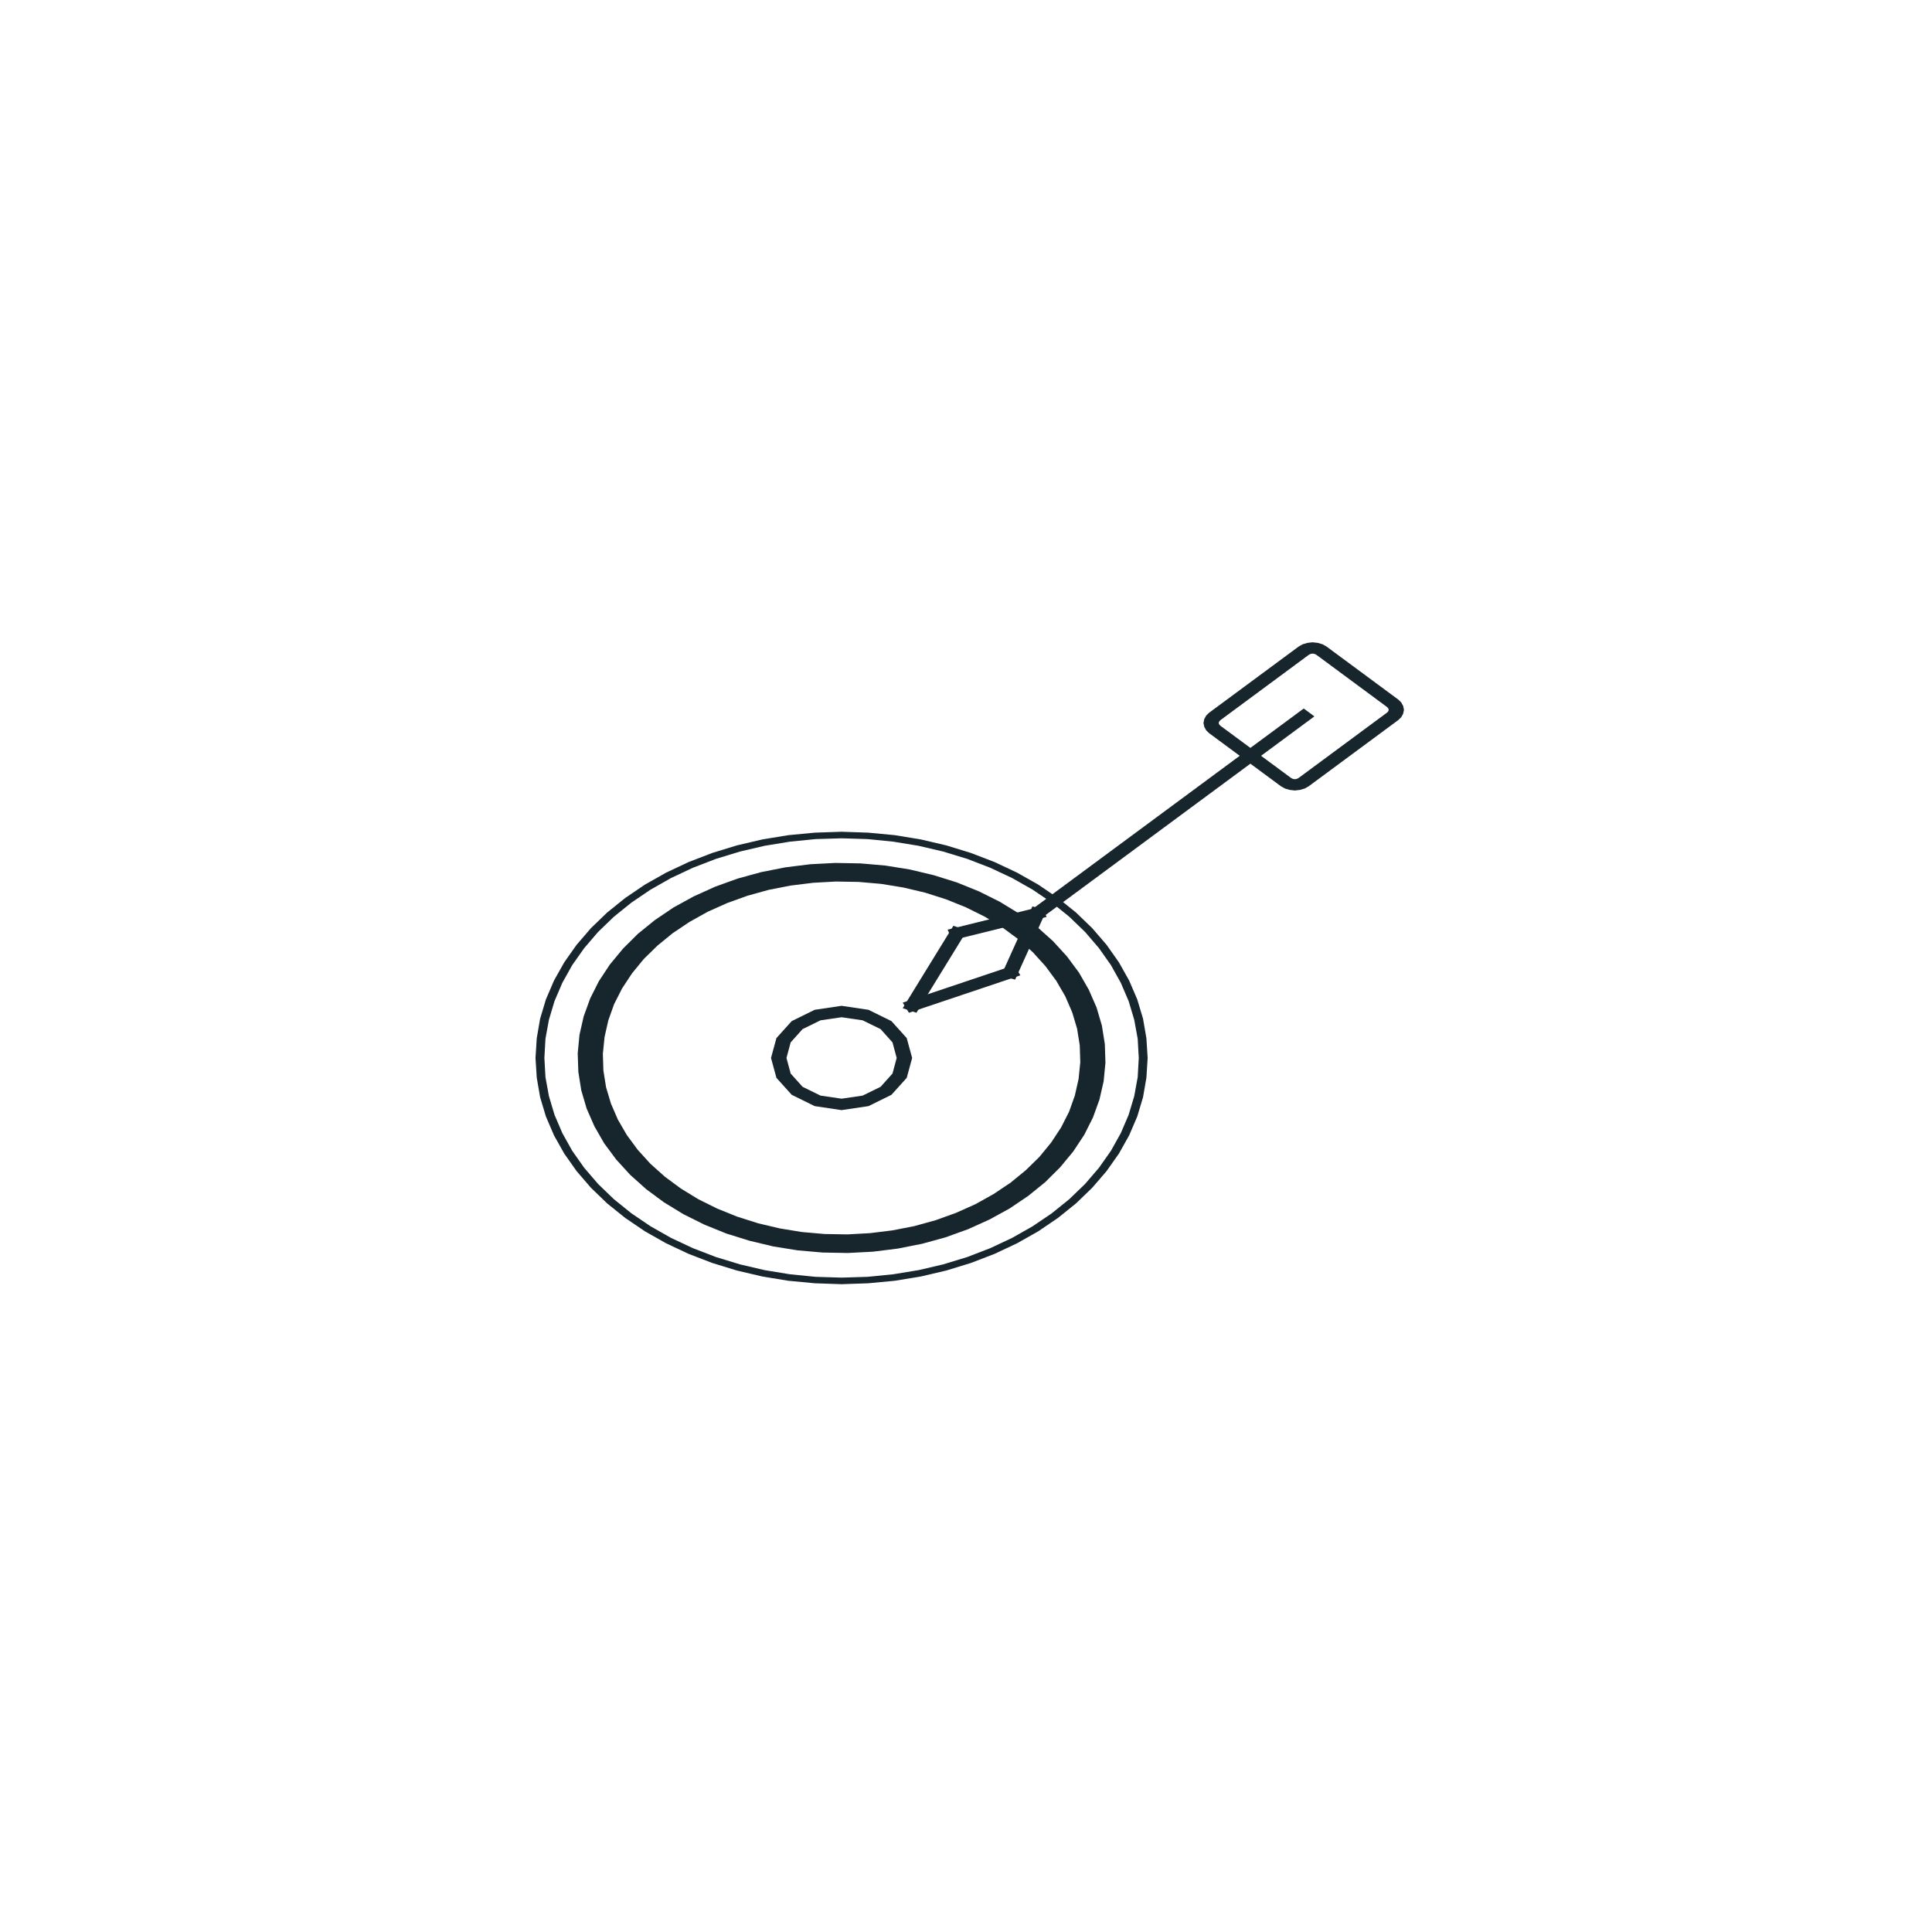
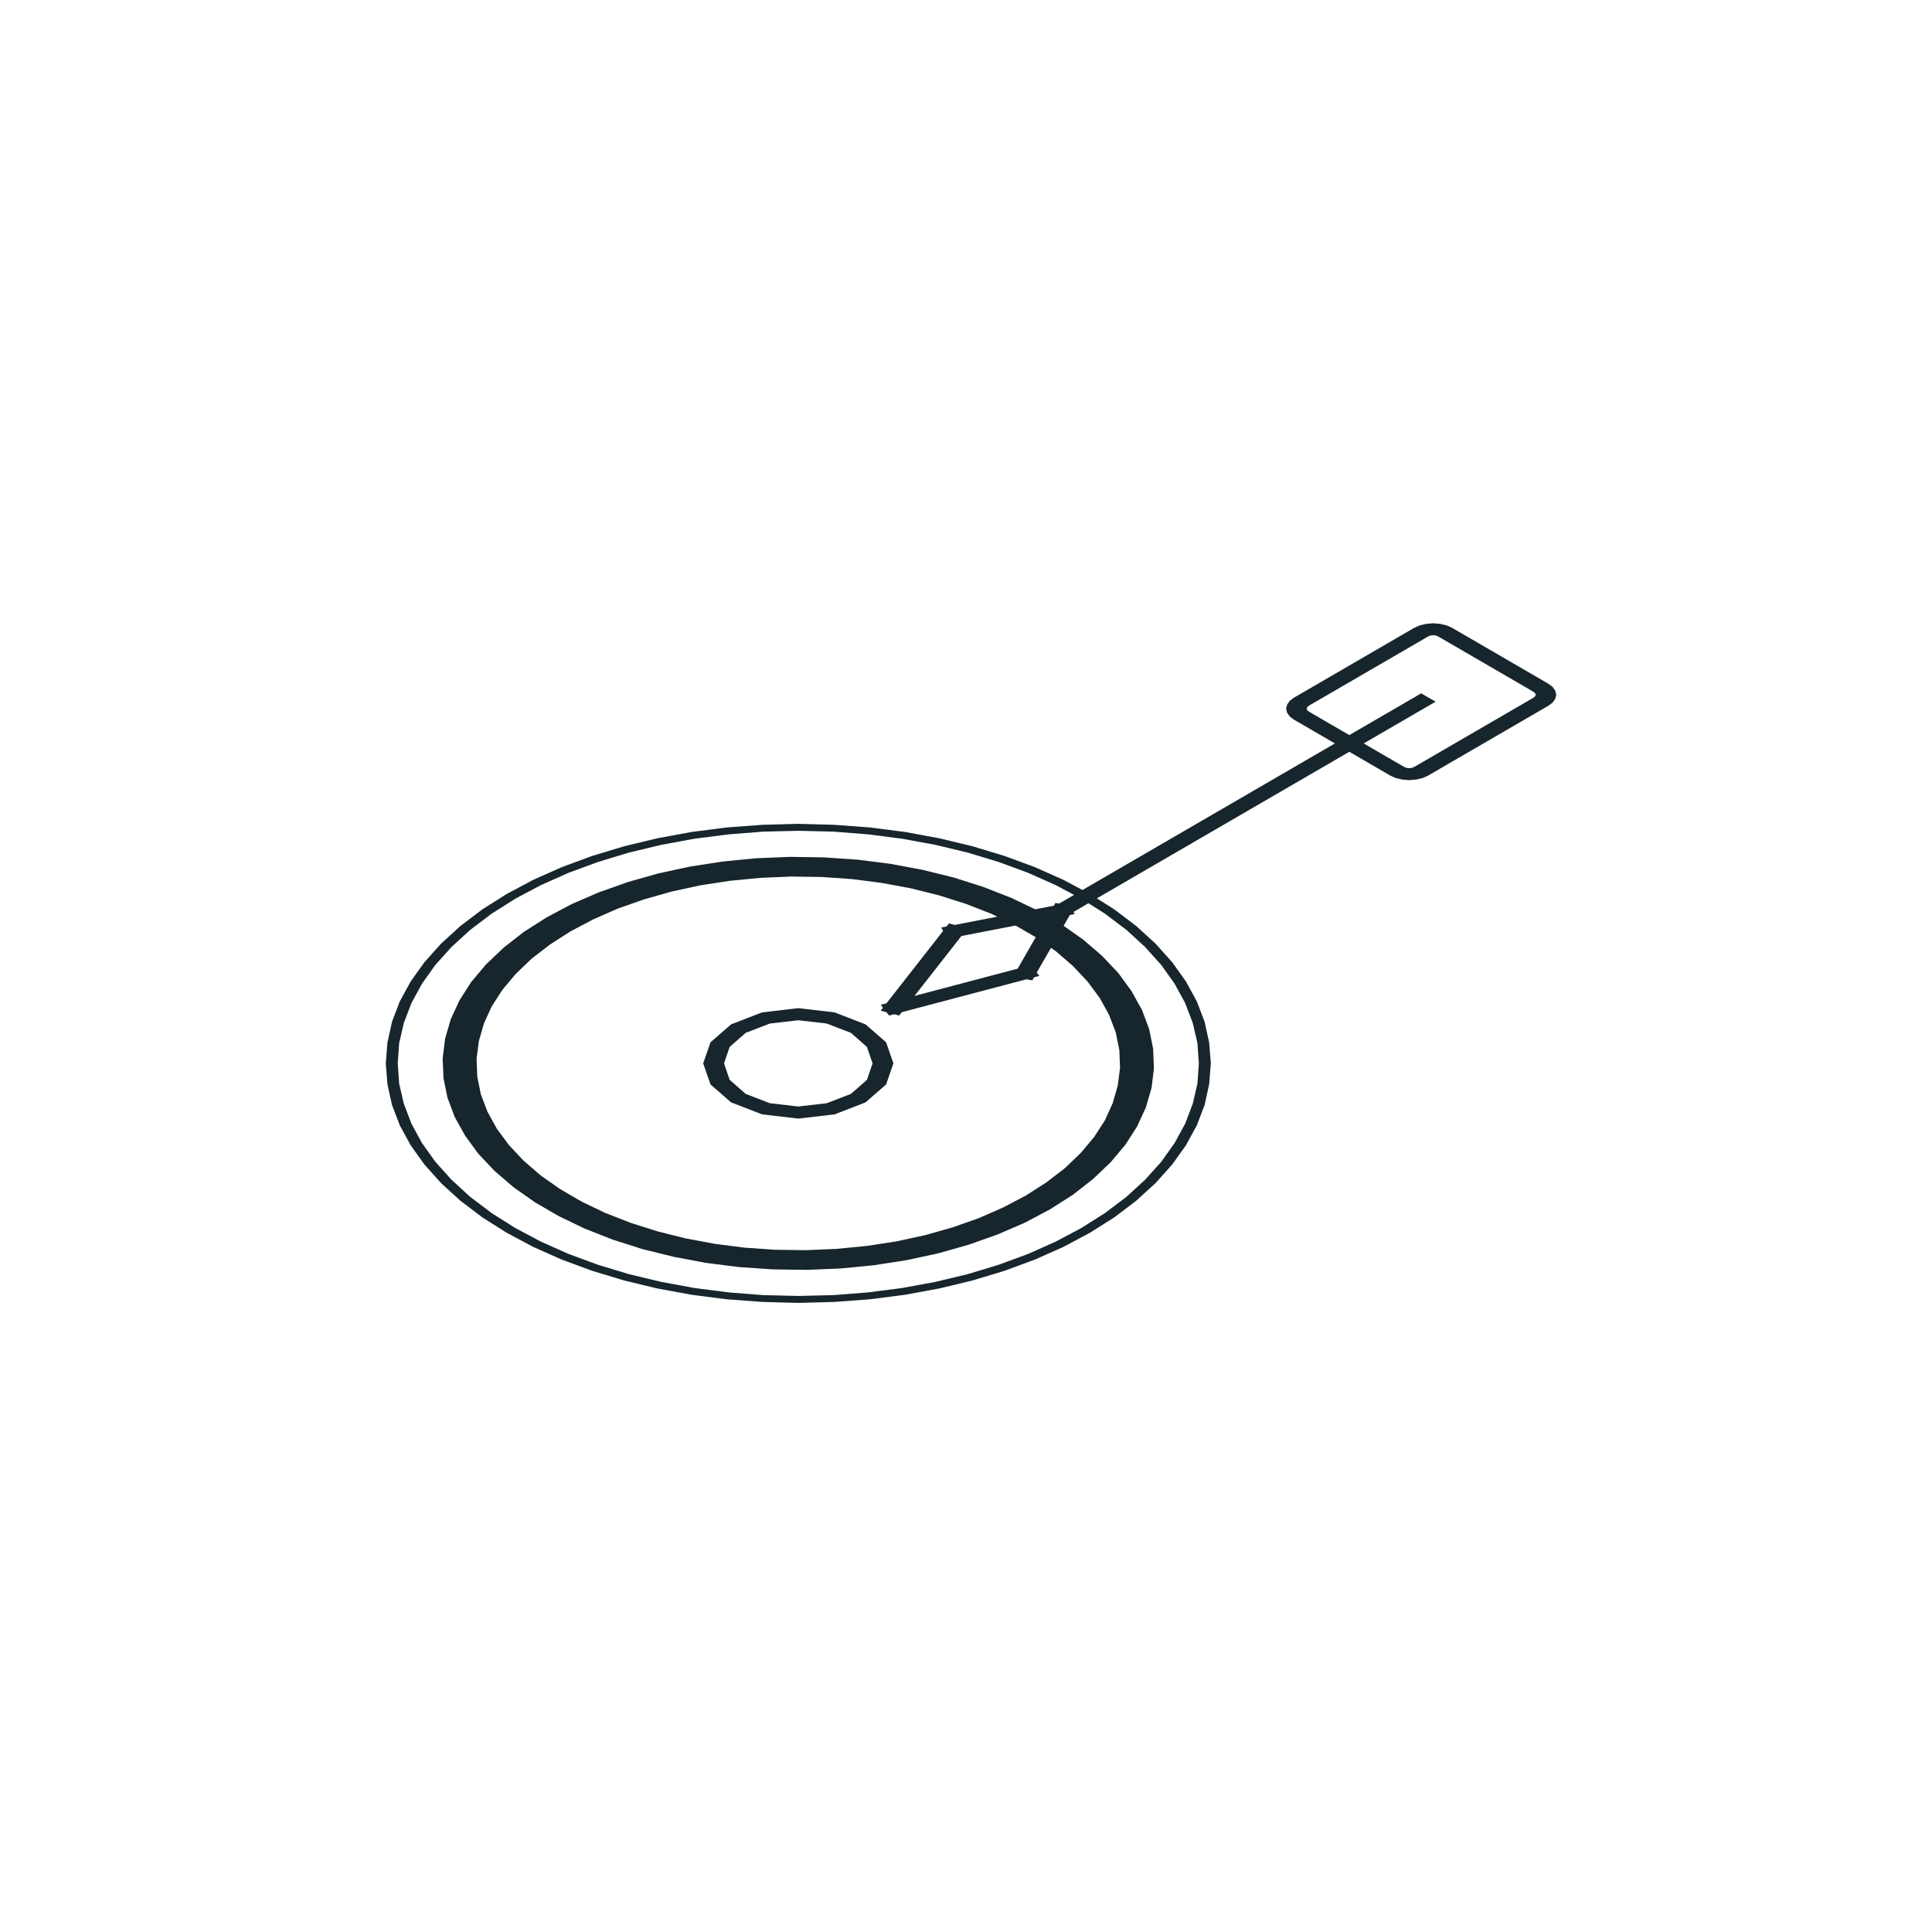
<svg xmlns="http://www.w3.org/2000/svg" viewBox="0 0 1000 1000" role="img" aria-labelledby="title" data-view="isometric" data-source="pcb-original-technical-art">
-   <g shape-rendering="geometricPrecision" transform="matrix(.46 .34 -.46 .34 500 160)">
+   <g shape-rendering="geometricPrecision" transform="matrix(.62 .36 -.62 .36 500 140)">
    <path d="M710 640 L709.1 660 L706.2 679.7 L701.5 699.2 L695 718.1 L686.7 736.2 L676.7 753.5 L665.1 769.8 L652 784.9 L637.5 798.7 L621.8 811.1 L605 821.9 L587.2 831 L568.7 838.5 L549.5 844.1 L529.9 847.9 L510 849.8 L490 849.8 L470.1 847.9 L450.5 844.1 L431.3 838.5 L412.8 831 L395 821.9 L378.2 811.1 L362.5 798.7 L348 784.9 L334.9 769.8 L323.3 753.5 L313.3 736.2 L305 718.1 L298.5 699.2 L293.8 679.7 L290.9 660 L290 640 L290.9 620 L293.8 600.3 L298.5 580.8 L305 561.9 L313.3 543.8 L323.3 526.5 L334.9 510.2 L348 495.1 L362.5 481.3 L378.2 468.9 L395 458.1 L412.8 449 L431.3 441.5 L450.5 435.9 L470.1 432.1 L490 430.2 L510 430.2 L529.9 432.1 L549.5 435.9 L568.7 441.5 L587.2 449 L605 458.1 L621.8 468.9 L637.5 481.3 L652 495.1 L665.1 510.2 L676.7 526.5 L686.7 543.8 L695 561.9 L701.5 580.8 L706.2 600.3 L709.1 620 Z M689.1 621.9 L686.6 604 L682.3 586.5 L676.4 569.4 L668.9 552.9 L659.8 537.3 L649.3 522.6 L637.5 508.9 L624.4 496.4 L610.2 485.2 L595 475.5 L578.9 467.2 L562.1 460.5 L544.8 455.4 L527 451.9 L509 450.2 L491 450.2 L473 451.9 L455.2 455.4 L437.9 460.5 L421.1 467.2 L405 475.5 L389.8 485.2 L375.6 496.4 L362.5 508.9 L350.7 522.6 L340.2 537.3 L331.1 552.9 L323.6 569.4 L317.7 586.5 L313.4 604 L310.9 621.9 L310 640 L310.9 658.1 L313.4 676 L317.7 693.5 L323.6 710.6 L331.1 727.1 L340.2 742.7 L350.7 757.4 L362.5 771.1 L375.6 783.6 L389.8 794.8 L405 804.5 L421.1 812.8 L437.9 819.5 L455.2 824.6 L473 828.1 L491 829.8 L509 829.8 L527 828.1 L544.8 824.6 L562.1 819.5 L578.9 812.8 L595 804.5 L610.2 794.8 L624.4 783.6 L637.5 771.1 L649.3 757.4 L659.8 742.7 L668.9 727.1 L676.4 710.6 L682.3 693.5 L686.6 676 L689.1 658.1 L690 640 Z" fill="#17252c" data-role="body" data-layer="ink" />
    <path d="M743.5 640 L742.6 661.2 L739.8 682.3 L735.2 703 L728.8 723.3 L720.7 742.9 L710.9 761.8 L699.5 779.7 L686.5 796.5 L672.2 812.2 L656.5 826.5 L639.7 839.5 L621.8 850.9 L602.9 860.7 L583.3 868.8 L563 875.2 L542.3 879.8 L521.2 882.6 L500 883.5 L478.8 882.6 L457.7 879.8 L437 875.2 L416.7 868.8 L397.1 860.7 L378.2 850.9 L360.3 839.5 L343.5 826.5 L327.8 812.2 L313.5 796.5 L300.5 779.7 L289.1 761.8 L279.3 742.9 L271.2 723.3 L264.8 703 L260.2 682.3 L257.4 661.2 L256.5 640 L257.4 618.8 L260.2 597.7 L264.8 577 L271.2 556.7 L279.3 537.1 L289.1 518.2 L300.5 500.3 L313.5 483.5 L327.8 467.8 L343.5 453.5 L360.3 440.5 L378.2 429.1 L397.1 419.3 L416.7 411.2 L437 404.8 L457.7 400.2 L478.8 397.4 L500 396.5 L521.2 397.4 L542.3 400.2 L563 404.8 L583.3 411.2 L602.9 419.3 L621.8 429.1 L639.7 440.5 L656.5 453.5 L672.2 467.8 L686.5 483.5 L699.5 500.3 L710.9 518.2 L720.7 537.1 L728.8 556.7 L735.2 577 L739.8 597.7 L742.6 618.8 Z M735.6 619.4 L732.9 598.9 L728.4 578.8 L722.2 559.1 L714.3 540.1 L704.8 521.8 L693.7 504.4 L681.2 488 L667.2 472.8 L652 458.8 L635.6 446.3 L618.2 435.2 L599.9 425.7 L580.9 417.8 L561.2 411.6 L541.1 407.1 L520.6 404.4 L500 403.5 L479.4 404.4 L458.9 407.1 L438.8 411.6 L419.1 417.8 L400.1 425.7 L381.8 435.2 L364.4 446.3 L348 458.8 L332.8 472.8 L318.8 488 L306.3 504.4 L295.2 521.8 L285.7 540.1 L277.8 559.1 L271.6 578.8 L267.1 598.9 L264.4 619.4 L263.5 640 L264.4 660.6 L267.1 681.1 L271.6 701.2 L277.8 720.9 L285.7 739.9 L295.2 758.2 L306.3 775.6 L318.8 792 L332.8 807.2 L348 821.2 L364.4 833.7 L381.8 844.8 L400.1 854.3 L419.1 862.2 L438.8 868.4 L458.9 872.9 L479.4 875.6 L500 876.5 L520.6 875.6 L541.1 872.9 L561.2 868.4 L580.9 862.2 L599.9 854.3 L618.2 844.8 L635.6 833.7 L652 821.2 L667.2 807.2 L681.2 792 L693.7 775.6 L704.8 758.2 L714.3 739.9 L722.2 720.9 L728.4 701.2 L732.9 681.1 L735.6 660.6 L736.5 640 Z" fill="#17252c" data-role="body" data-layer="ink" />
    <path d="M556.1 640 L551.8 661.5 L539.7 679.7 L521.5 691.8 L500 696.1 L478.5 691.8 L460.3 679.7 L448.2 661.5 L443.9 640 L448.2 618.5 L460.3 600.3 L478.5 588.2 L500 583.9 L521.5 588.2 L539.7 600.3 L551.8 618.5 Z M540.5 623.2 L531 609 L516.8 599.5 L500 596.1 L483.2 599.5 L469 609 L459.5 623.2 L456.1 640 L459.5 656.8 L469 671 L483.2 680.5 L500 683.9 L516.8 680.5 L531 671 L540.5 656.8 L543.9 640 Z" fill="#17252c" data-role="body" data-layer="ink" />
    <path d="M506 114 L506 426 L494 426 L494 114 Z" fill="#17252c" data-role="body" data-layer="ink" />
    <path d="M508 417.3 L472.7 488 L462 482.7 L497.3 412 Z" fill="#17252c" data-role="body" data-layer="ink" />
    <path d="M473.5 472.3 L507.7 563.5 L496.5 567.7 L462.3 476.5 Z" fill="#17252c" data-role="body" data-layer="ink" />
    <path d="M492.3 563.5 L526.5 472.3 L537.7 476.5 L503.5 567.7 Z" fill="#17252c" data-role="body" data-layer="ink" />
    <path d="M527.3 488 L492 417.3 L502.7 412 L538 482.7 Z" fill="#17252c" data-role="body" data-layer="ink" />
    <path d="M506 420 L505.5 422.3 L504.2 424.2 L502.3 425.5 L500 426 L497.7 425.5 L495.8 424.2 L494.5 422.3 L494 420 L494.5 417.7 L495.8 415.8 L497.7 414.5 L500 414 L502.3 414.5 L504.2 415.8 L505.5 417.7 Z" fill="#17252c" data-role="body" data-layer="ink" />
    <path d="M476 480 L475.5 482.3 L474.2 484.2 L472.3 485.5 L470 486 L467.7 485.5 L465.8 484.2 L464.5 482.3 L464 480 L464.5 477.7 L465.8 475.8 L467.7 474.5 L470 474 L472.3 474.5 L474.2 475.8 L475.5 477.7 Z" fill="#17252c" data-role="body" data-layer="ink" />
    <path d="M506 560 L505.5 562.3 L504.2 564.2 L502.3 565.5 L500 566 L497.7 565.5 L495.8 564.2 L494.5 562.3 L494 560 L494.5 557.7 L495.8 555.8 L497.7 554.5 L500 554 L502.3 554.5 L504.2 555.8 L505.5 557.7 Z" fill="#17252c" data-role="body" data-layer="ink" />
    <path d="M536 480 L535.5 482.3 L534.2 484.2 L532.3 485.5 L530 486 L527.7 485.5 L525.8 484.2 L524.5 482.3 L524 480 L524.5 477.7 L525.8 475.8 L527.7 474.5 L530 474 L532.3 474.5 L534.2 475.8 L535.5 477.7 Z" fill="#17252c" data-role="body" data-layer="ink" />
    <path d="M540.4 54 L544.2 54.5 L548 56.1 L551.4 58.6 L553.9 62 L555.5 65.8 L556 69.6 L556 170.4 L555.5 174.2 L553.9 178 L551.4 181.4 L548 183.9 L544.2 185.5 L540.4 186 L459.6 186 L455.8 185.5 L452 183.9 L448.6 181.4 L446.1 178 L444.5 174.2 L444 170.4 L444 69.6 L444.5 65.8 L446.1 62 L448.6 58.6 L452 56.1 L455.8 54.5 L459.6 54 Z M460.4 66 L459 66.2 L458 66.6 L457.2 67.2 L456.6 68 L456.2 69 L456 70.4 L456 169.6 L456.2 171 L456.6 172 L457.2 172.8 L458 173.4 L459 173.8 L460.4 174 L539.6 174 L541 173.8 L542 173.4 L542.8 172.8 L543.4 172 L543.8 171 L544 169.6 L544 70.4 L543.8 69 L543.4 68 L542.8 67.2 L542 66.6 L541 66.2 L539.6 66 Z" fill="#17252c" data-role="body" data-layer="ink" />
  </g>
</svg>
